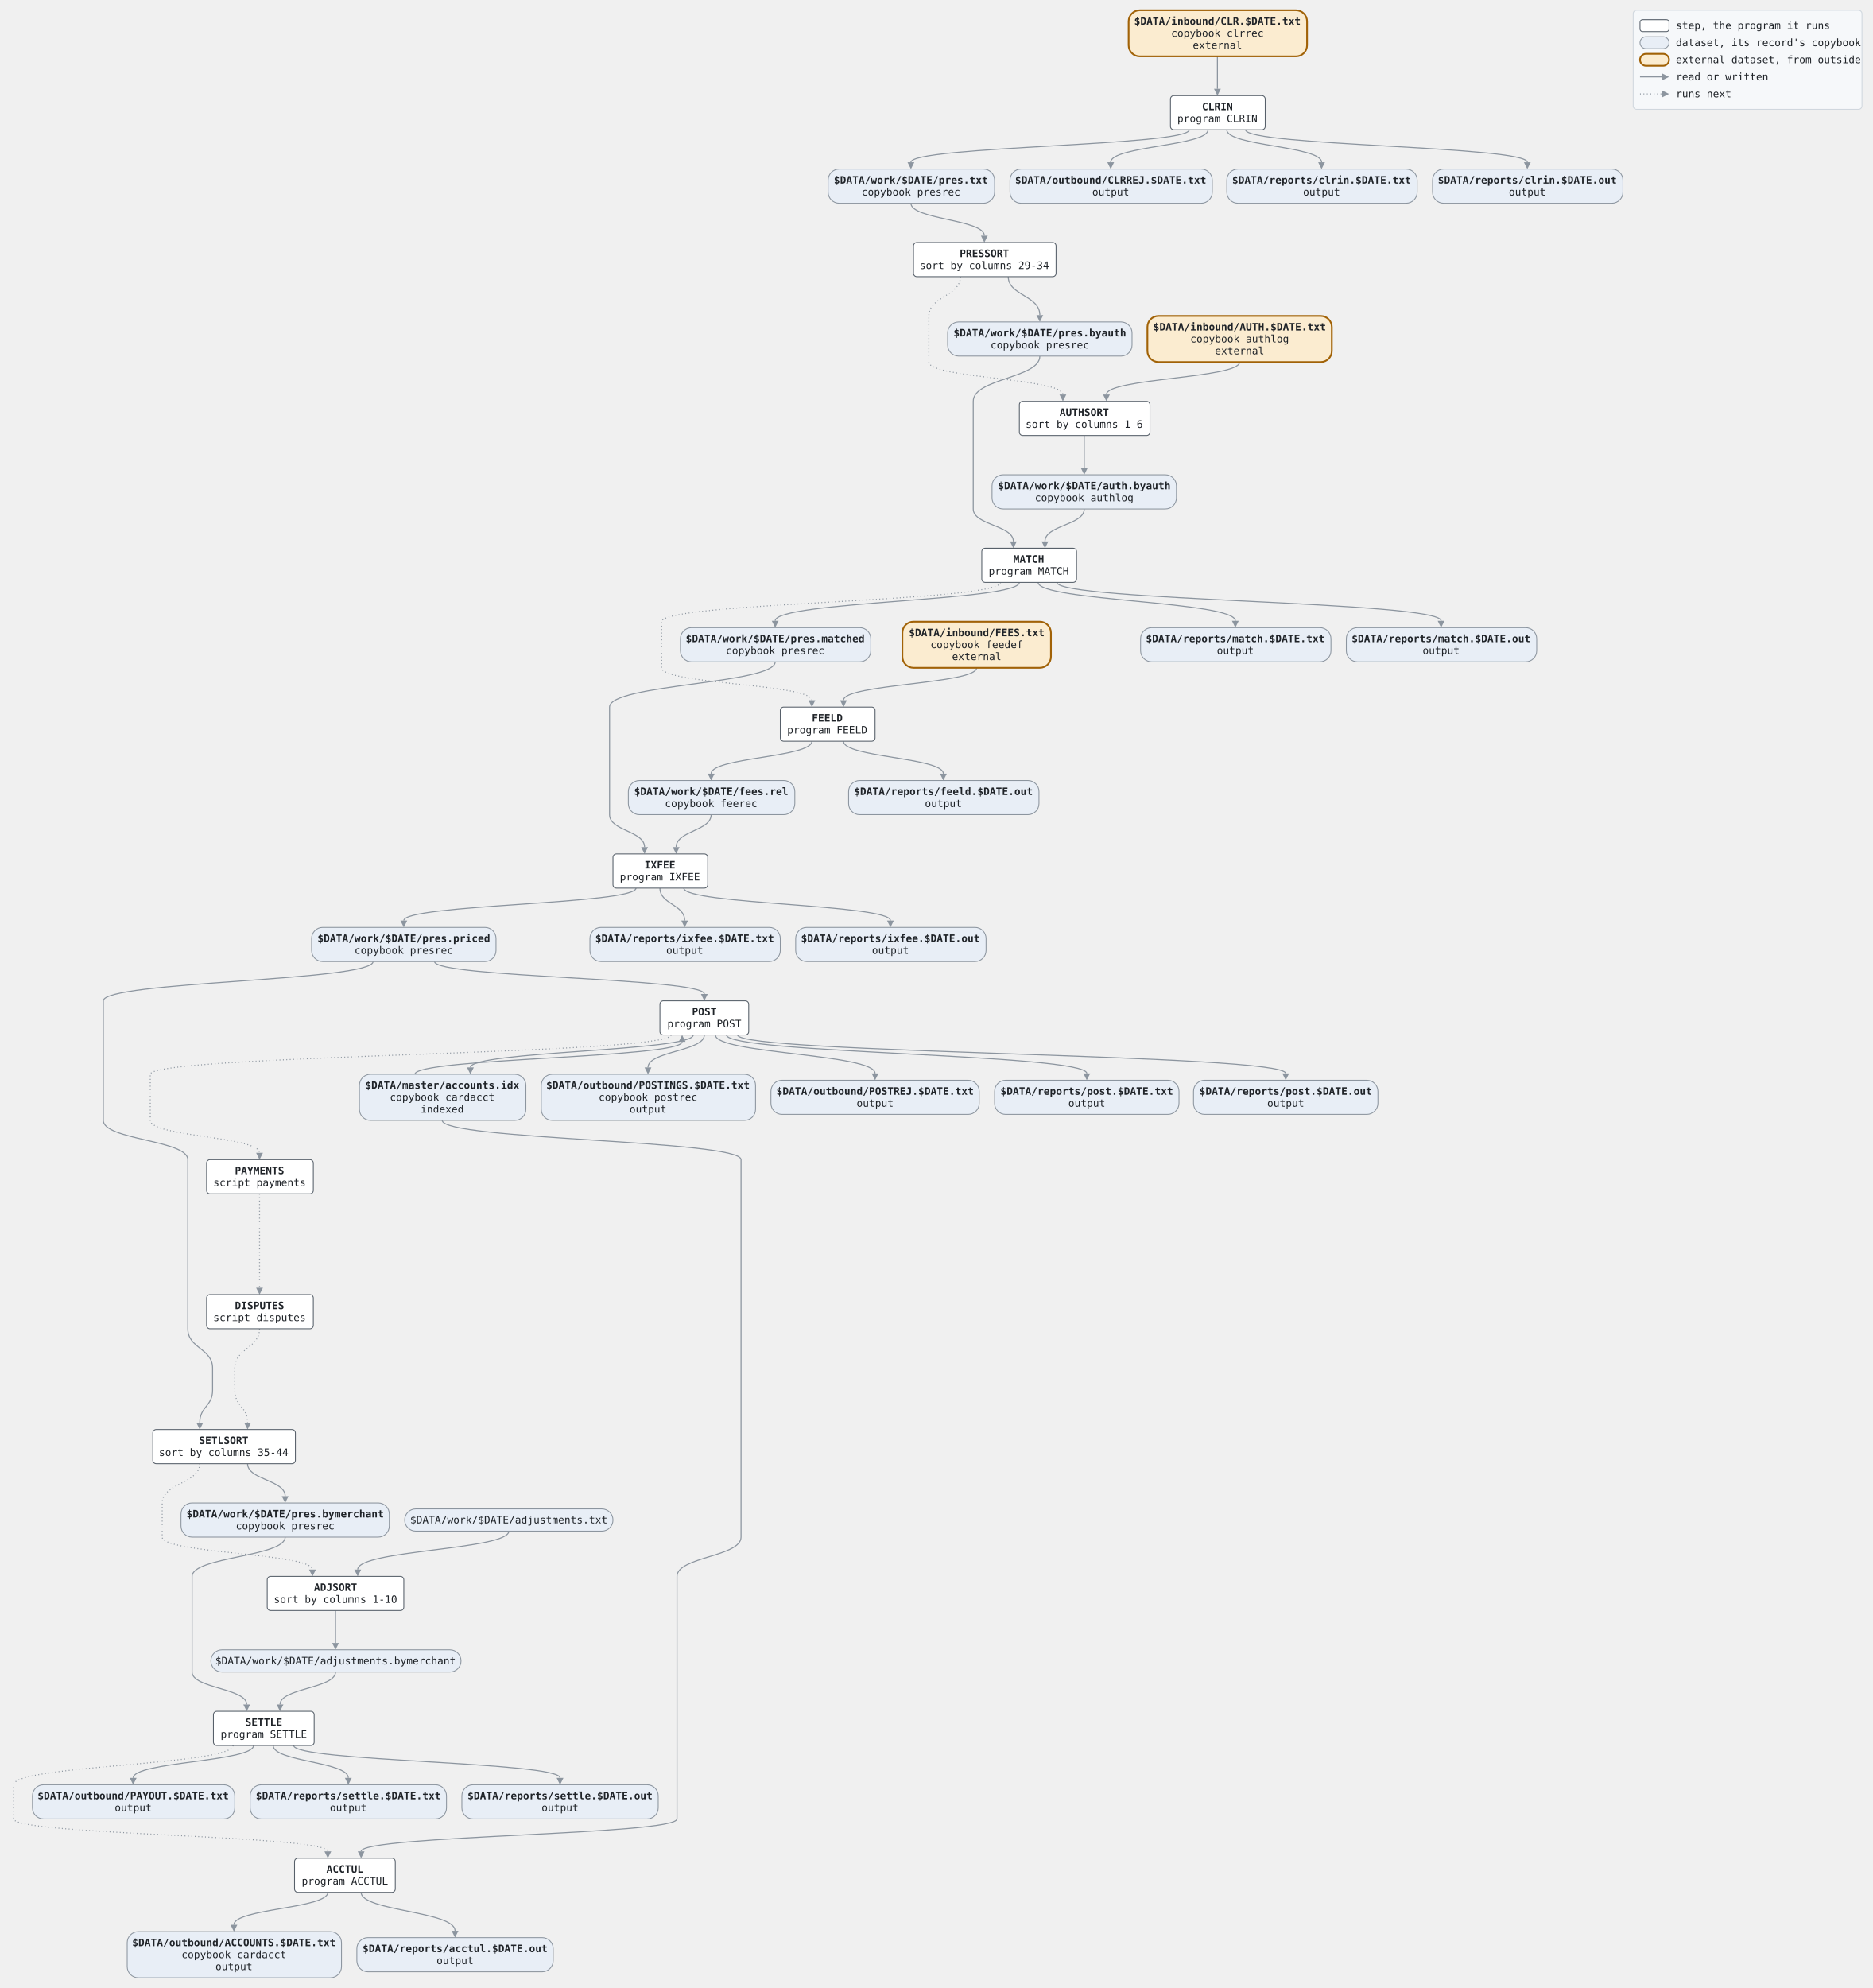
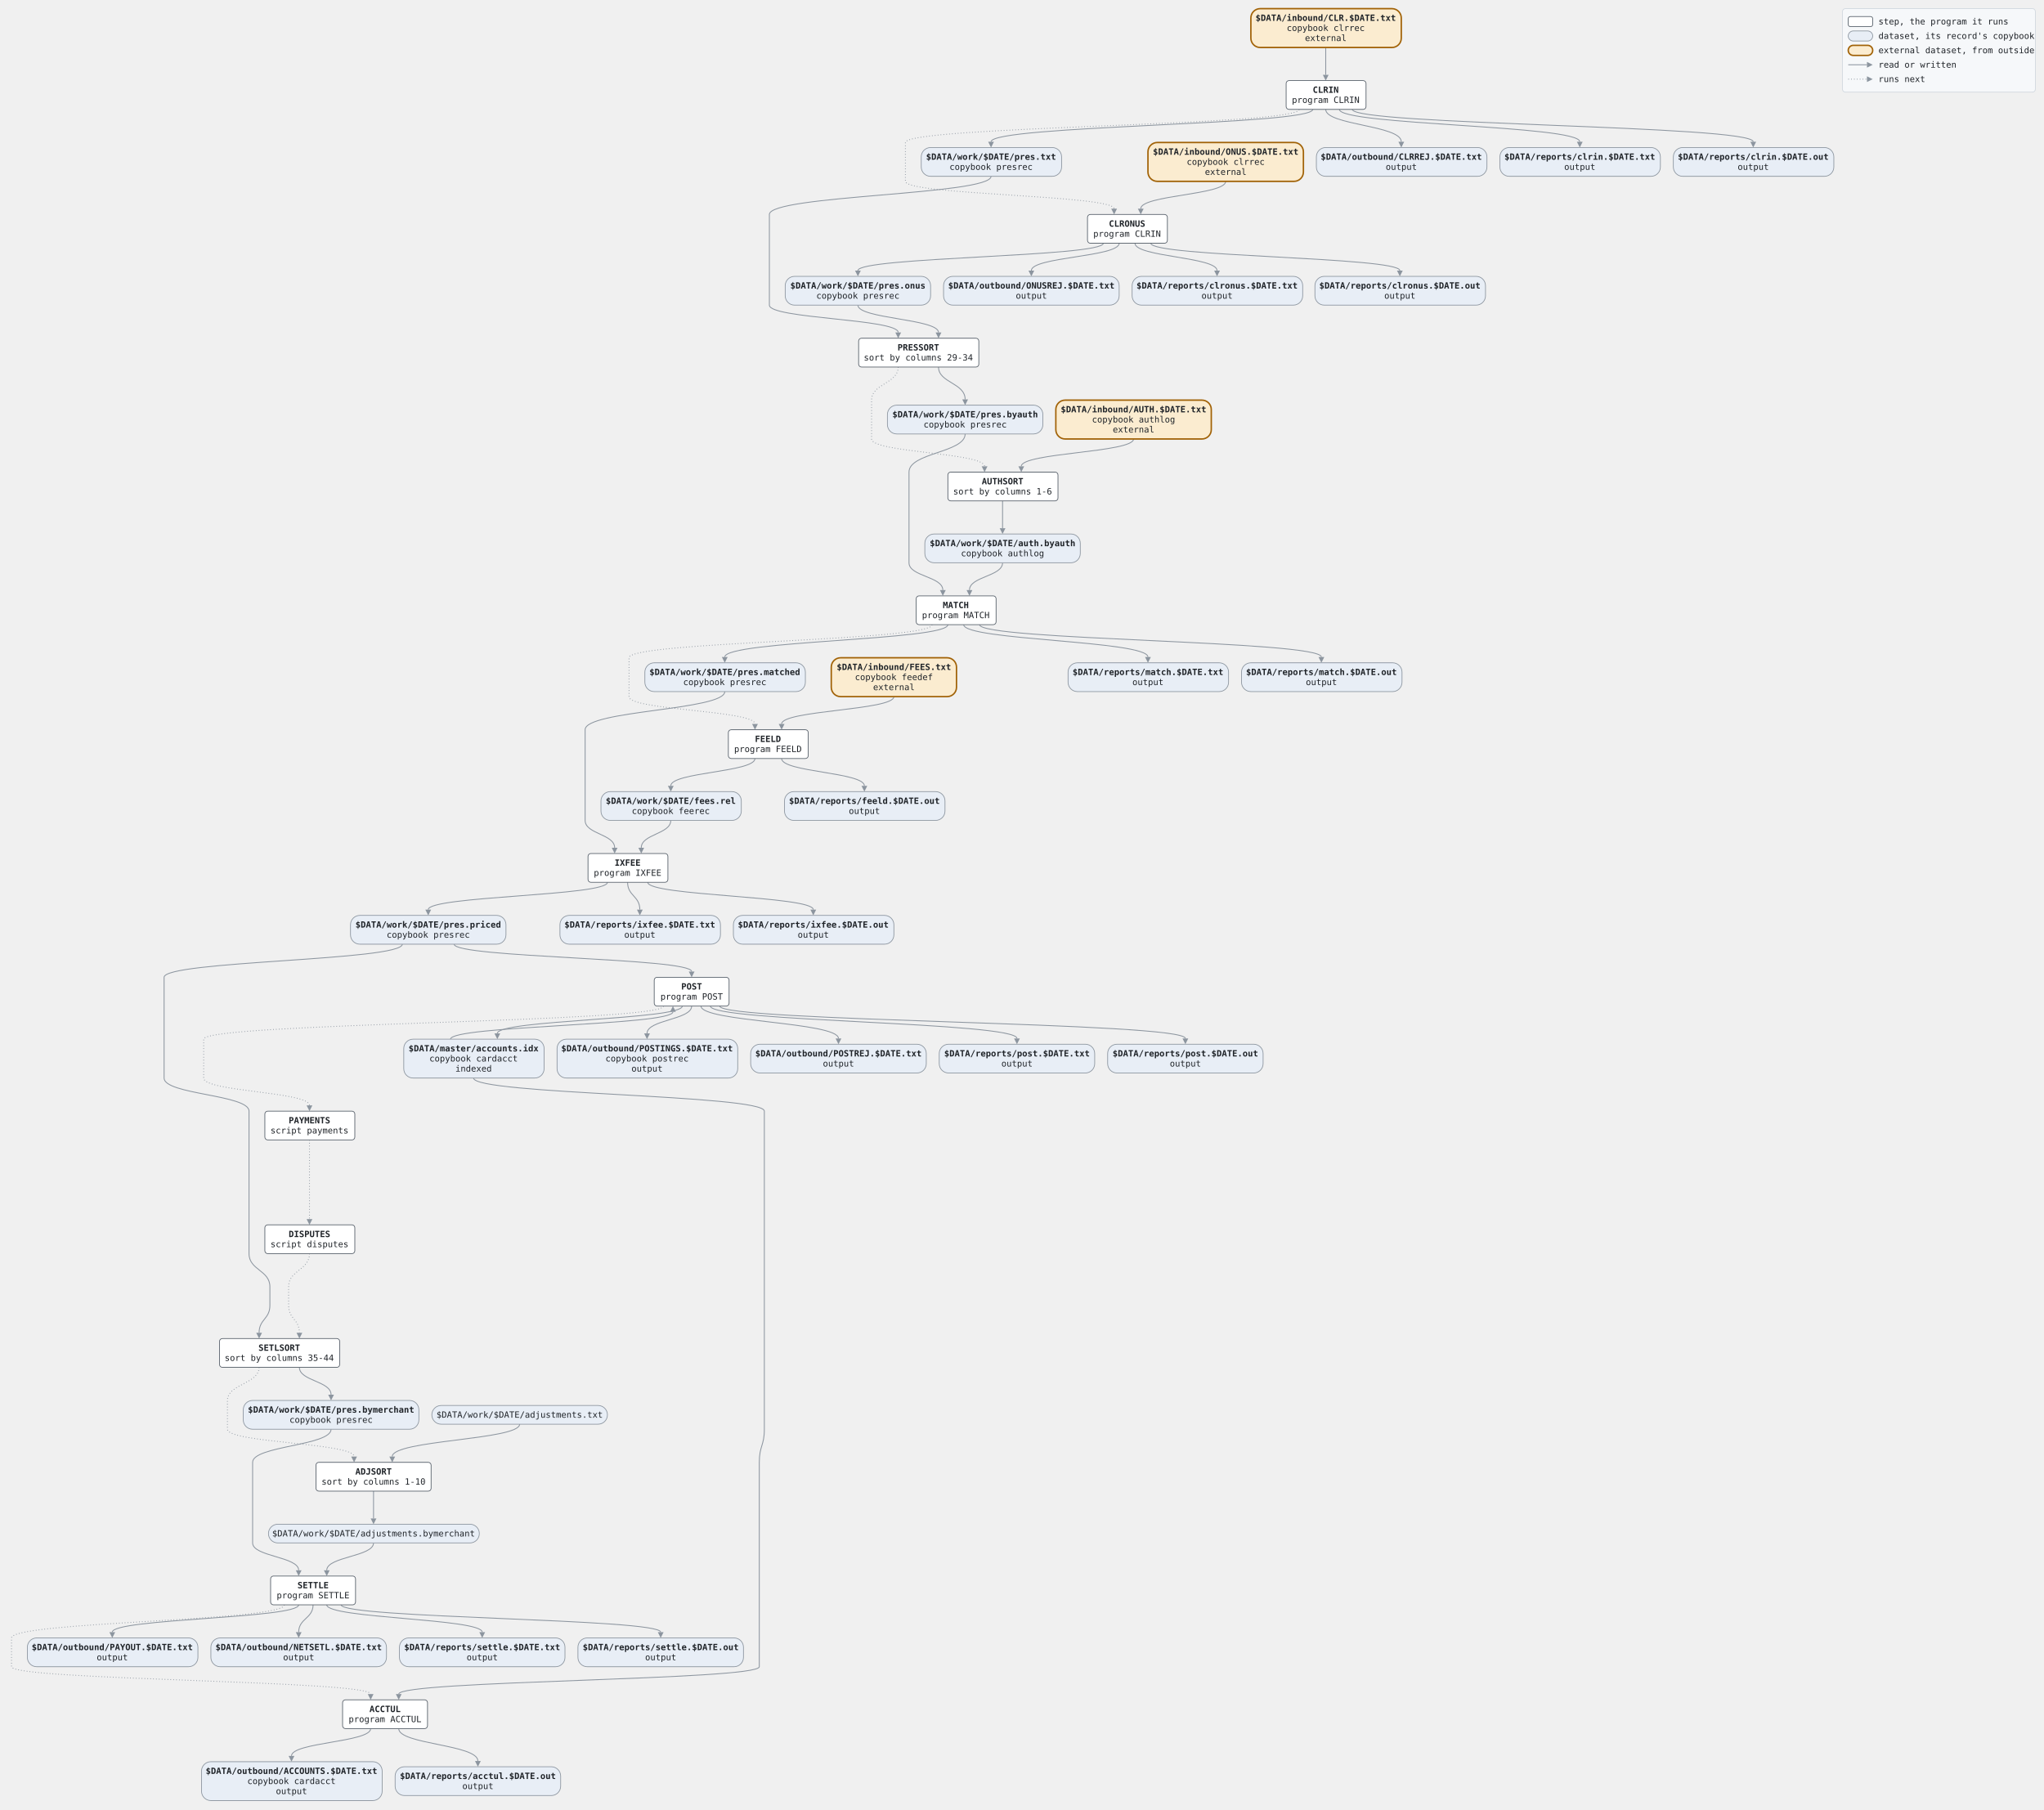
- <svg xmlns="http://www.w3.org/2000/svg" width="2193" height="2328" viewBox="0 0 2193 2328" font-family="ui-monospace, SFMono-Regular, Menlo, Consolas, monospace" font-size="12">
+ <svg xmlns="http://www.w3.org/2000/svg" width="2840" height="2514" viewBox="0 0 2840 2514" font-family="ui-monospace, SFMono-Regular, Menlo, Consolas, monospace" font-size="12">
  <style>
.box { fill: #ffffff; stroke: #57606a; stroke-width: 1 }
.box.emphasis { stroke-width: 2.5 }
.box.data { fill: #e8eef6; stroke: #8c959f }
.box.external { fill: #fbecd0; stroke: #a16207; stroke-width: 2 }
.box.dashed { stroke-dasharray: 4 3 }
.label { fill: #1f2328 }
.label.first { font-weight: 600 }
.edge { fill: none; stroke: #8c959f; stroke-width: 1.2 }
.edge.dashed { stroke-dasharray: 4 3 }
.edge.dotted { stroke-dasharray: 1 3 }
.head { fill: #8c959f }
.legend { fill: #f6f8fa; stroke: #d0d7de }
.edge-label { fill: #57606a; font-size: 11px; paint-order: stroke; stroke: #ffffff; stroke-width: 4px; stroke-linejoin: round }
.box.highlight { stroke: #c2410c; stroke-width: 2.5 }
.edge.highlight { stroke: #c2410c; stroke-width: 2 }
.head.highlight { fill: #c2410c }
@media (prefers-color-scheme: dark) {
  .box { fill: #161b22; stroke: #8b949e }
  .box.data { fill: #1f2a3a; stroke: #6e7681 }
  .box.external { fill: #3a2c12; stroke: #d6a64a }
  .label { fill: #e6edf3 }
  .edge { stroke: #6e7681 }
  .head { fill: #6e7681 }
  .legend { fill: #0d1117; stroke: #30363d }
  .edge-label { fill: #9da5ae; stroke: #0d1117 }
  .box.highlight, .edge.highlight { stroke: #fb923c }
  .head.highlight { fill: #fb923c }
}
</style>
  <defs>
    <marker id="arrow" viewBox="0 0 8 8" refX="0" refY="4" markerUnits="userSpaceOnUse" markerWidth="8" markerHeight="8" orient="auto-start-reverse">
      <path class="head" d="M0,0 L8,4 L0,8 z" />
    </marker>
    <marker id="arrow-highlight" viewBox="0 0 8 8" refX="0" refY="4" markerUnits="userSpaceOnUse" markerWidth="8" markerHeight="8" orient="auto-start-reverse">
      <path class="head highlight" d="M0,0 L8,4 L0,8 z" />
    </marker>
  </defs>
-   <path class="edge" d="M1426,66 C1426,85 1426,85 1426,104" marker-end="url(#arrow)" />
-   <path class="edge" d="M1393,152 C1393,171 1067,171 1067,190" marker-end="url(#arrow)" />
-   <path class="edge" d="M1415,152 C1415,171 1301,171 1301,190" marker-end="url(#arrow)" />
-   <path class="edge" d="M1437,152 C1437,171 1548,171 1548,190" marker-end="url(#arrow)" />
-   <path class="edge" d="M1459,152 C1459,171 1789,171 1789,190" marker-end="url(#arrow)" />
-   <path class="edge" d="M1067,238 C1067,257 1153,257 1153,276" marker-end="url(#arrow)" />
-   <path class="edge" d="M1181,324 C1181,346 1218,346 1218,369" marker-end="url(#arrow)" />
-   <path class="edge" d="M1452,424 C1452,443 1296,443 1296,462" marker-end="url(#arrow)" />
-   <path class="edge dotted" d="M1125,324 C1125,347 1088,347 1088,370 L1088,424 C1088,443 1245,443 1245,462" marker-end="url(#arrow)" />
-   <path class="edge" d="M1270,510 C1270,529 1270,529 1270,548" marker-end="url(#arrow)" />
-   <path class="edge" d="M1218,417 C1218,443 1140,443 1140,470 L1140,510 C1140,533 1140,533 1140,556 L1140,596 C1140,615 1187,615 1187,634" marker-end="url(#arrow)" />
-   <path class="edge" d="M1270,596 C1270,615 1224,615 1224,634" marker-end="url(#arrow)" />
-   <path class="edge" d="M1194,682 C1194,704 908,704 908,727" marker-end="url(#arrow)" />
-   <path class="edge" d="M1216,682 C1216,704 1447,704 1447,727" marker-end="url(#arrow)" />
-   <path class="edge" d="M1238,682 C1238,704 1688,704 1688,727" marker-end="url(#arrow)" />
-   <path class="edge" d="M1144,782 C1144,801 988,801 988,820" marker-end="url(#arrow)" />
-   <path class="edge dotted" d="M1172,682 C1172,705 775,705 775,728 L775,782 C775,801 951,801 951,820" marker-end="url(#arrow)" />
-   <path class="edge" d="M951,868 C951,887 833,887 833,906" marker-end="url(#arrow)" />
-   <path class="edge" d="M988,868 C988,887 1105,887 1105,906" marker-end="url(#arrow)" />
-   <path class="edge" d="M908,775 C908,801 714,801 714,828 L714,868 C714,891 714,891 714,914 L714,954 C714,973 755,973 755,992" marker-end="url(#arrow)" />
-   <path class="edge" d="M833,954 C833,973 792,973 792,992" marker-end="url(#arrow)" />
-   <path class="edge" d="M745,1040 C745,1059 473,1059 473,1078" marker-end="url(#arrow)" />
-   <path class="edge" d="M773,1040 C773,1059 802,1059 802,1078" marker-end="url(#arrow)" />
-   <path class="edge" d="M801,1040 C801,1059 1043,1059 1043,1078" marker-end="url(#arrow)" />
-   <path class="edge" d="M509,1126 C509,1145 825,1145 825,1164" marker-end="url(#arrow)" />
-   <path class="edge" d="M799,1220 C799,1239 486,1239 486,1258" marker-start="url(#arrow)" />
-   <path class="edge" d="M812,1212 C812,1231 551,1231 551,1250" marker-end="url(#arrow)" />
-   <path class="edge" d="M825,1212 C825,1231 759,1231 759,1250" marker-end="url(#arrow)" />
-   <path class="edge" d="M838,1212 C838,1234 1025,1234 1025,1257" marker-end="url(#arrow)" />
-   <path class="edge" d="M851,1212 C851,1234 1273,1234 1273,1257" marker-end="url(#arrow)" />
-   <path class="edge" d="M864,1212 C864,1234 1506,1234 1506,1257" marker-end="url(#arrow)" />
-   <path class="edge dotted" d="M786,1212 C786,1235 176,1235 176,1258 L176,1312 C176,1331 304,1331 304,1350" marker-end="url(#arrow)" />
-   <path class="edge dotted" d="M304,1398 C304,1421 304,1421 304,1444 L304,1470 C304,1489 304,1489 304,1508" marker-end="url(#arrow)" />
-   <path class="edge" d="M437,1126 C437,1149 121,1149 121,1172 L121,1212 C121,1235 121,1235 121,1258 L121,1312 C121,1335 220,1335 220,1358 L220,1398 C220,1421 220,1421 220,1444 L220,1470 C220,1493 220,1493 220,1516 L220,1556 C220,1579 249,1579 249,1602 L249,1628 C249,1647 234,1647 234,1666" marker-end="url(#arrow)" />
-   <path class="edge dotted" d="M304,1556 C304,1579 275,1579 275,1602 L275,1628 C275,1647 290,1647 290,1666" marker-end="url(#arrow)" />
-   <path class="edge" d="M290,1714 C290,1733 334,1733 334,1752" marker-end="url(#arrow)" />
-   <path class="edge" d="M596,1793 C596,1815 419,1815 419,1838" marker-end="url(#arrow)" />
-   <path class="edge dotted" d="M234,1714 C234,1737 190,1737 190,1760 L190,1800 C190,1819 366,1819 366,1838" marker-end="url(#arrow)" />
-   <path class="edge" d="M393,1886 C393,1905 393,1905 393,1924" marker-end="url(#arrow)" />
-   <path class="edge" d="M334,1800 C334,1823 225,1823 225,1846 L225,1886 C225,1909 225,1909 225,1932 L225,1958 C225,1977 289,1977 289,1996" marker-end="url(#arrow)" />
-   <path class="edge" d="M393,1958 C393,1977 328,1977 328,1996" marker-end="url(#arrow)" />
-   <path class="edge" d="M297,2044 C297,2063 156,2063 156,2082" marker-end="url(#arrow)" />
-   <path class="edge" d="M320,2044 C320,2063 408,2063 408,2082" marker-end="url(#arrow)" />
-   <path class="edge" d="M344,2044 C344,2063 656,2063 656,2082" marker-end="url(#arrow)" />
-   <path class="edge" d="M518,1312 C518,1335 868,1335 868,1358 L868,1398 C868,1421 868,1421 868,1444 L868,1470 C868,1493 868,1493 868,1516 L868,1556 C868,1579 868,1579 868,1602 L868,1628 C868,1651 868,1651 868,1674 L868,1714 C868,1737 868,1737 868,1760 L868,1800 C868,1823 793,1823 793,1846 L793,1886 C793,1909 793,1909 793,1932 L793,1958 C793,1981 793,1981 793,2004 L793,2044 C793,2067 793,2067 793,2090 L793,2130 C793,2149 423,2149 423,2168" marker-end="url(#arrow)" />
-   <path class="edge dotted" d="M273,2044 C273,2067 16,2067 16,2090 L16,2130 C16,2149 384,2149 384,2168" marker-end="url(#arrow)" />
-   <path class="edge" d="M384,2216 C384,2235 274,2235 274,2254" marker-end="url(#arrow)" />
-   <path class="edge" d="M423,2216 C423,2238 533,2238 533,2261" marker-end="url(#arrow)" />
+   <path class="edge" d="M1842,66 C1842,85 1842,85 1842,104" marker-end="url(#arrow)" />
+   <path class="edge" d="M1824,152 C1824,174 1377,174 1377,197" marker-end="url(#arrow)" />
+   <path class="edge" d="M1842,152 C1842,174 1947,174 1947,197" marker-end="url(#arrow)" />
+   <path class="edge" d="M1861,152 C1861,174 2195,174 2195,197" marker-end="url(#arrow)" />
+   <path class="edge" d="M1879,152 C1879,174 2436,174 2436,197" marker-end="url(#arrow)" />
+   <path class="edge" d="M1703,252 C1703,271 1585,271 1585,290" marker-end="url(#arrow)" />
+   <path class="edge dotted" d="M1805,152 C1805,175 1258,175 1258,198 L1258,252 C1258,271 1548,271 1548,290" marker-end="url(#arrow)" />
+   <path class="edge" d="M1533,338 C1533,357 1192,357 1192,376" marker-end="url(#arrow)" />
+   <path class="edge" d="M1555,338 C1555,357 1433,357 1433,376" marker-end="url(#arrow)" />
+   <path class="edge" d="M1577,338 C1577,357 1691,357 1691,376" marker-end="url(#arrow)" />
+   <path class="edge" d="M1599,338 C1599,357 1945,357 1945,376" marker-end="url(#arrow)" />
+   <path class="edge" d="M1377,245 C1377,271 1069,271 1069,298 L1069,338 C1069,361 1069,361 1069,384 L1069,424 C1069,443 1248,443 1248,462" marker-end="url(#arrow)" />
+   <path class="edge" d="M1192,424 C1192,443 1304,443 1304,462" marker-end="url(#arrow)" />
+   <path class="edge" d="M1304,510 C1304,532 1341,532 1341,555" marker-end="url(#arrow)" />
+   <path class="edge" d="M1575,610 C1575,629 1419,629 1419,648" marker-end="url(#arrow)" />
+   <path class="edge dotted" d="M1248,510 C1248,533 1211,533 1211,556 L1211,610 C1211,629 1368,629 1368,648" marker-end="url(#arrow)" />
+   <path class="edge" d="M1393,696 C1393,715 1393,715 1393,734" marker-end="url(#arrow)" />
+   <path class="edge" d="M1341,603 C1341,629 1263,629 1263,656 L1263,696 C1263,719 1263,719 1263,742 L1263,782 C1263,801 1310,801 1310,820" marker-end="url(#arrow)" />
+   <path class="edge" d="M1393,782 C1393,801 1347,801 1347,820" marker-end="url(#arrow)" />
+   <path class="edge" d="M1317,868 C1317,890 1007,890 1007,913" marker-end="url(#arrow)" />
+   <path class="edge" d="M1339,868 C1339,890 1595,890 1595,913" marker-end="url(#arrow)" />
+   <path class="edge" d="M1361,868 C1361,890 1836,890 1836,913" marker-end="url(#arrow)" />
+   <path class="edge" d="M1242,968 C1242,987 1086,987 1086,1006" marker-end="url(#arrow)" />
+   <path class="edge dotted" d="M1295,868 C1295,891 874,891 874,914 L874,968 C874,987 1049,987 1049,1006" marker-end="url(#arrow)" />
+   <path class="edge" d="M1049,1054 C1049,1073 932,1073 932,1092" marker-end="url(#arrow)" />
+   <path class="edge" d="M1086,1054 C1086,1073 1201,1073 1201,1092" marker-end="url(#arrow)" />
+   <path class="edge" d="M1007,961 C1007,987 813,987 813,1014 L813,1054 C813,1077 813,1077 813,1100 L813,1140 C813,1159 854,1159 854,1178" marker-end="url(#arrow)" />
+   <path class="edge" d="M932,1140 C932,1159 891,1159 891,1178" marker-end="url(#arrow)" />
+   <path class="edge" d="M844,1226 C844,1245 595,1245 595,1264" marker-end="url(#arrow)" />
+   <path class="edge" d="M872,1226 C872,1245 889,1245 889,1264" marker-end="url(#arrow)" />
+   <path class="edge" d="M900,1226 C900,1245 1130,1245 1130,1264" marker-end="url(#arrow)" />
+   <path class="edge" d="M631,1312 C631,1331 961,1331 961,1350" marker-end="url(#arrow)" />
+   <path class="edge" d="M935,1406 C935,1425 626,1425 626,1444" marker-start="url(#arrow)" />
+   <path class="edge" d="M948,1398 C948,1417 691,1417 691,1436" marker-end="url(#arrow)" />
+   <path class="edge" d="M961,1398 C961,1417 899,1417 899,1436" marker-end="url(#arrow)" />
+   <path class="edge" d="M974,1398 C974,1420 1165,1420 1165,1443" marker-end="url(#arrow)" />
+   <path class="edge" d="M987,1398 C987,1420 1413,1420 1413,1443" marker-end="url(#arrow)" />
+   <path class="edge" d="M1000,1398 C1000,1420 1647,1420 1647,1443" marker-end="url(#arrow)" />
+   <path class="edge dotted" d="M922,1398 C922,1421 283,1421 283,1444 L283,1498 C283,1517 430,1517 430,1536" marker-end="url(#arrow)" />
+   <path class="edge dotted" d="M430,1584 C430,1607 430,1607 430,1630 L430,1656 C430,1675 430,1675 430,1694" marker-end="url(#arrow)" />
+   <path class="edge" d="M559,1312 C559,1335 228,1335 228,1358 L228,1398 C228,1421 228,1421 228,1444 L228,1498 C228,1521 346,1521 346,1544 L346,1584 C346,1607 346,1607 346,1630 L346,1656 C346,1679 346,1679 346,1702 L346,1742 C346,1765 375,1765 375,1788 L375,1814 C375,1833 360,1833 360,1852" marker-end="url(#arrow)" />
+   <path class="edge dotted" d="M430,1742 C430,1765 401,1765 401,1788 L401,1814 C401,1833 416,1833 416,1852" marker-end="url(#arrow)" />
+   <path class="edge" d="M416,1900 C416,1919 460,1919 460,1938" marker-end="url(#arrow)" />
+   <path class="edge" d="M722,1979 C722,2001 545,2001 545,2024" marker-end="url(#arrow)" />
+   <path class="edge dotted" d="M360,1900 C360,1923 316,1923 316,1946 L316,1986 C316,2005 492,2005 492,2024" marker-end="url(#arrow)" />
+   <path class="edge" d="M519,2072 C519,2091 519,2091 519,2110" marker-end="url(#arrow)" />
+   <path class="edge" d="M460,1986 C460,2009 351,2009 351,2032 L351,2072 C351,2095 351,2095 351,2118 L351,2144 C351,2163 415,2163 415,2182" marker-end="url(#arrow)" />
+   <path class="edge" d="M519,2144 C519,2163 454,2163 454,2182" marker-end="url(#arrow)" />
+   <path class="edge" d="M415,2230 C415,2249 156,2249 156,2268" marker-end="url(#arrow)" />
+   <path class="edge" d="M435,2230 C435,2249 415,2249 415,2268" marker-end="url(#arrow)" />
+   <path class="edge" d="M454,2230 C454,2249 670,2249 670,2268" marker-end="url(#arrow)" />
+   <path class="edge" d="M474,2230 C474,2249 918,2249 918,2268" marker-end="url(#arrow)" />
+   <path class="edge" d="M658,1498 C658,1521 1062,1521 1062,1544 L1062,1584 C1062,1607 1062,1607 1062,1630 L1062,1656 C1062,1679 1062,1679 1062,1702 L1062,1742 C1062,1765 1062,1765 1062,1788 L1062,1814 C1062,1837 1062,1837 1062,1860 L1062,1900 C1062,1923 1062,1923 1062,1946 L1062,1986 C1062,2009 1055,2009 1055,2032 L1055,2072 C1055,2095 1055,2095 1055,2118 L1055,2144 C1055,2167 1055,2167 1055,2190 L1055,2230 C1055,2253 1055,2253 1055,2276 L1055,2316 C1055,2335 554,2335 554,2354" marker-end="url(#arrow)" />
+   <path class="edge dotted" d="M395,2230 C395,2253 16,2253 16,2276 L16,2316 C16,2335 515,2335 515,2354" marker-end="url(#arrow)" />
+   <path class="edge" d="M515,2402 C515,2421 405,2421 405,2440" marker-end="url(#arrow)" />
+   <path class="edge" d="M554,2402 C554,2424 664,2424 664,2447" marker-end="url(#arrow)" />
  <a href="../copybooks/clrrec.md">
-     <rect class="box data external" x="1322" y="12" width="209" height="54" rx="13" />
-     <text class="label first" x="1426" y="29" text-anchor="middle">$DATA/inbound/CLR.$DATE.txt</text>
-     <text class="label" x="1426" y="43" text-anchor="middle">copybook clrrec</text>
-     <text class="label" x="1426" y="57" text-anchor="middle">external</text>
+     <rect class="box data external" x="1738" y="12" width="209" height="54" rx="13" />
+     <text class="label first" x="1842" y="29" text-anchor="middle">$DATA/inbound/CLR.$DATE.txt</text>
+     <text class="label" x="1842" y="43" text-anchor="middle">copybook clrrec</text>
+     <text class="label" x="1842" y="57" text-anchor="middle">external</text>
  </a>
  <a href="../programs/CLRIN.md">
-     <rect class="box" x="1371" y="112" width="111" height="40" rx="4" />
-     <text class="label first" x="1426" y="129" text-anchor="middle">CLRIN</text>
-     <text class="label" x="1426" y="143" text-anchor="middle">program CLRIN</text>
-   </a>
-   <a href="../copybooks/presrec.md">
-     <rect class="box data" x="970" y="198" width="195" height="40" rx="13" />
-     <text class="label first" x="1067" y="215" text-anchor="middle">$DATA/work/$DATE/pres.txt</text>
-     <text class="label" x="1067" y="229" text-anchor="middle">copybook presrec</text>
-   </a>
-   <g>
-     <rect class="box data" x="1183" y="198" width="237" height="40" rx="13" />
-     <text class="label first" x="1301" y="215" text-anchor="middle">$DATA/outbound/CLRREJ.$DATE.txt</text>
-     <text class="label" x="1301" y="229" text-anchor="middle">output</text>
-   </g>
-   <g>
-     <rect class="box data" x="1437" y="198" width="223" height="40" rx="13" />
-     <text class="label first" x="1548" y="215" text-anchor="middle">$DATA/reports/clrin.$DATE.txt</text>
-     <text class="label" x="1548" y="229" text-anchor="middle">output</text>
-   </g>
-   <g>
-     <rect class="box data" x="1678" y="198" width="223" height="40" rx="13" />
-     <text class="label first" x="1789" y="215" text-anchor="middle">$DATA/reports/clrin.$DATE.out</text>
-     <text class="label" x="1789" y="229" text-anchor="middle">output</text>
-   </g>
-   <g>
-     <rect class="box" x="1070" y="284" width="167" height="40" rx="4" />
-     <text class="label first" x="1153" y="301" text-anchor="middle">PRESSORT</text>
-     <text class="label" x="1153" y="315" text-anchor="middle">sort by columns 29-34</text>
-   </g>
-   <a href="../copybooks/presrec.md">
-     <rect class="box data" x="1110" y="377" width="216" height="40" rx="13" />
-     <text class="label first" x="1218" y="394" text-anchor="middle">$DATA/work/$DATE/pres.byauth</text>
-     <text class="label" x="1218" y="408" text-anchor="middle">copybook presrec</text>
+     <rect class="box" x="1787" y="112" width="111" height="40" rx="4" />
+     <text class="label first" x="1842" y="129" text-anchor="middle">CLRIN</text>
+     <text class="label" x="1842" y="143" text-anchor="middle">program CLRIN</text>
+   </a>
+   <a href="../copybooks/presrec.md">
+     <rect class="box data" x="1280" y="205" width="195" height="40" rx="13" />
+     <text class="label first" x="1377" y="222" text-anchor="middle">$DATA/work/$DATE/pres.txt</text>
+     <text class="label" x="1377" y="236" text-anchor="middle">copybook presrec</text>
+   </a>
+   <g>
+     <rect class="box data" x="1829" y="205" width="237" height="40" rx="13" />
+     <text class="label first" x="1947" y="222" text-anchor="middle">$DATA/outbound/CLRREJ.$DATE.txt</text>
+     <text class="label" x="1947" y="236" text-anchor="middle">output</text>
+   </g>
+   <g>
+     <rect class="box data" x="2084" y="205" width="223" height="40" rx="13" />
+     <text class="label first" x="2195" y="222" text-anchor="middle">$DATA/reports/clrin.$DATE.txt</text>
+     <text class="label" x="2195" y="236" text-anchor="middle">output</text>
+   </g>
+   <g>
+     <rect class="box data" x="2325" y="205" width="223" height="40" rx="13" />
+     <text class="label first" x="2436" y="222" text-anchor="middle">$DATA/reports/clrin.$DATE.out</text>
+     <text class="label" x="2436" y="236" text-anchor="middle">output</text>
+   </g>
+   <a href="../copybooks/clrrec.md">
+     <rect class="box data external" x="1595" y="198" width="216" height="54" rx="13" />
+     <text class="label first" x="1703" y="215" text-anchor="middle">$DATA/inbound/ONUS.$DATE.txt</text>
+     <text class="label" x="1703" y="229" text-anchor="middle">copybook clrrec</text>
+     <text class="label" x="1703" y="243" text-anchor="middle">external</text>
+   </a>
+   <a href="../programs/CLRIN.md">
+     <rect class="box" x="1511" y="298" width="111" height="40" rx="4" />
+     <text class="label first" x="1566" y="315" text-anchor="middle">CLRONUS</text>
+     <text class="label" x="1566" y="329" text-anchor="middle">program CLRIN</text>
+   </a>
+   <a href="../copybooks/presrec.md">
+     <rect class="box data" x="1091" y="384" width="202" height="40" rx="13" />
+     <text class="label first" x="1192" y="401" text-anchor="middle">$DATA/work/$DATE/pres.onus</text>
+     <text class="label" x="1192" y="415" text-anchor="middle">copybook presrec</text>
+   </a>
+   <g>
+     <rect class="box data" x="1311" y="384" width="244" height="40" rx="13" />
+     <text class="label first" x="1433" y="401" text-anchor="middle">$DATA/outbound/ONUSREJ.$DATE.txt</text>
+     <text class="label" x="1433" y="415" text-anchor="middle">output</text>
+   </g>
+   <g>
+     <rect class="box data" x="1573" y="384" width="237" height="40" rx="13" />
+     <text class="label first" x="1691" y="401" text-anchor="middle">$DATA/reports/clronus.$DATE.txt</text>
+     <text class="label" x="1691" y="415" text-anchor="middle">output</text>
+   </g>
+   <g>
+     <rect class="box data" x="1827" y="384" width="237" height="40" rx="13" />
+     <text class="label first" x="1945" y="401" text-anchor="middle">$DATA/reports/clronus.$DATE.out</text>
+     <text class="label" x="1945" y="415" text-anchor="middle">output</text>
+   </g>
+   <g>
+     <rect class="box" x="1193" y="470" width="167" height="40" rx="4" />
+     <text class="label first" x="1276" y="487" text-anchor="middle">PRESSORT</text>
+     <text class="label" x="1276" y="501" text-anchor="middle">sort by columns 29-34</text>
+   </g>
+   <a href="../copybooks/presrec.md">
+     <rect class="box data" x="1233" y="563" width="216" height="40" rx="13" />
+     <text class="label first" x="1341" y="580" text-anchor="middle">$DATA/work/$DATE/pres.byauth</text>
+     <text class="label" x="1341" y="594" text-anchor="middle">copybook presrec</text>
  </a>
  <a href="../copybooks/authlog.md">
-     <rect class="box data external" x="1344" y="370" width="216" height="54" rx="13" />
-     <text class="label first" x="1452" y="387" text-anchor="middle">$DATA/inbound/AUTH.$DATE.txt</text>
-     <text class="label" x="1452" y="401" text-anchor="middle">copybook authlog</text>
-     <text class="label" x="1452" y="415" text-anchor="middle">external</text>
-   </a>
-   <g>
-     <rect class="box" x="1194" y="470" width="153" height="40" rx="4" />
-     <text class="label first" x="1270" y="487" text-anchor="middle">AUTHSORT</text>
-     <text class="label" x="1270" y="501" text-anchor="middle">sort by columns 1-6</text>
+     <rect class="box data external" x="1467" y="556" width="216" height="54" rx="13" />
+     <text class="label first" x="1575" y="573" text-anchor="middle">$DATA/inbound/AUTH.$DATE.txt</text>
+     <text class="label" x="1575" y="587" text-anchor="middle">copybook authlog</text>
+     <text class="label" x="1575" y="601" text-anchor="middle">external</text>
+   </a>
+   <g>
+     <rect class="box" x="1317" y="656" width="153" height="40" rx="4" />
+     <text class="label first" x="1393" y="673" text-anchor="middle">AUTHSORT</text>
+     <text class="label" x="1393" y="687" text-anchor="middle">sort by columns 1-6</text>
  </g>
  <a href="../copybooks/authlog.md">
-     <rect class="box data" x="1162" y="556" width="216" height="40" rx="13" />
-     <text class="label first" x="1270" y="573" text-anchor="middle">$DATA/work/$DATE/auth.byauth</text>
-     <text class="label" x="1270" y="587" text-anchor="middle">copybook authlog</text>
+     <rect class="box data" x="1285" y="742" width="216" height="40" rx="13" />
+     <text class="label first" x="1393" y="759" text-anchor="middle">$DATA/work/$DATE/auth.byauth</text>
+     <text class="label" x="1393" y="773" text-anchor="middle">copybook authlog</text>
  </a>
  <a href="../programs/MATCH.md">
-     <rect class="box" x="1150" y="642" width="111" height="40" rx="4" />
-     <text class="label first" x="1205" y="659" text-anchor="middle">MATCH</text>
-     <text class="label" x="1205" y="673" text-anchor="middle">program MATCH</text>
-   </a>
-   <a href="../copybooks/presrec.md">
-     <rect class="box data" x="797" y="735" width="223" height="40" rx="13" />
-     <text class="label first" x="908" y="752" text-anchor="middle">$DATA/work/$DATE/pres.matched</text>
-     <text class="label" x="908" y="766" text-anchor="middle">copybook presrec</text>
-   </a>
-   <g>
-     <rect class="box data" x="1336" y="735" width="223" height="40" rx="13" />
-     <text class="label first" x="1447" y="752" text-anchor="middle">$DATA/reports/match.$DATE.txt</text>
-     <text class="label" x="1447" y="766" text-anchor="middle">output</text>
-   </g>
-   <g>
-     <rect class="box data" x="1577" y="735" width="223" height="40" rx="13" />
-     <text class="label first" x="1688" y="752" text-anchor="middle">$DATA/reports/match.$DATE.out</text>
-     <text class="label" x="1688" y="766" text-anchor="middle">output</text>
+     <rect class="box" x="1273" y="828" width="111" height="40" rx="4" />
+     <text class="label first" x="1328" y="845" text-anchor="middle">MATCH</text>
+     <text class="label" x="1328" y="859" text-anchor="middle">program MATCH</text>
+   </a>
+   <a href="../copybooks/presrec.md">
+     <rect class="box data" x="896" y="921" width="223" height="40" rx="13" />
+     <text class="label first" x="1007" y="938" text-anchor="middle">$DATA/work/$DATE/pres.matched</text>
+     <text class="label" x="1007" y="952" text-anchor="middle">copybook presrec</text>
+   </a>
+   <g>
+     <rect class="box data" x="1484" y="921" width="223" height="40" rx="13" />
+     <text class="label first" x="1595" y="938" text-anchor="middle">$DATA/reports/match.$DATE.txt</text>
+     <text class="label" x="1595" y="952" text-anchor="middle">output</text>
+   </g>
+   <g>
+     <rect class="box data" x="1725" y="921" width="223" height="40" rx="13" />
+     <text class="label first" x="1836" y="938" text-anchor="middle">$DATA/reports/match.$DATE.out</text>
+     <text class="label" x="1836" y="952" text-anchor="middle">output</text>
  </g>
  <a href="../copybooks/feedef.md">
-     <rect class="box data external" x="1057" y="728" width="174" height="54" rx="13" />
-     <text class="label first" x="1144" y="745" text-anchor="middle">$DATA/inbound/FEES.txt</text>
-     <text class="label" x="1144" y="759" text-anchor="middle">copybook feedef</text>
-     <text class="label" x="1144" y="773" text-anchor="middle">external</text>
+     <rect class="box data external" x="1155" y="914" width="174" height="54" rx="13" />
+     <text class="label first" x="1242" y="931" text-anchor="middle">$DATA/inbound/FEES.txt</text>
+     <text class="label" x="1242" y="945" text-anchor="middle">copybook feedef</text>
+     <text class="label" x="1242" y="959" text-anchor="middle">external</text>
  </a>
  <a href="../programs/FEELD.md">
-     <rect class="box" x="914" y="828" width="111" height="40" rx="4" />
-     <text class="label first" x="969" y="845" text-anchor="middle">FEELD</text>
-     <text class="label" x="969" y="859" text-anchor="middle">program FEELD</text>
+     <rect class="box" x="1012" y="1014" width="111" height="40" rx="4" />
+     <text class="label first" x="1067" y="1031" text-anchor="middle">FEELD</text>
+     <text class="label" x="1067" y="1045" text-anchor="middle">program FEELD</text>
  </a>
  <a href="../copybooks/feerec.md">
-     <rect class="box data" x="736" y="914" width="195" height="40" rx="13" />
-     <text class="label first" x="833" y="931" text-anchor="middle">$DATA/work/$DATE/fees.rel</text>
-     <text class="label" x="833" y="945" text-anchor="middle">copybook feerec</text>
-   </a>
-   <g>
-     <rect class="box data" x="994" y="914" width="223" height="40" rx="13" />
-     <text class="label first" x="1105" y="931" text-anchor="middle">$DATA/reports/feeld.$DATE.out</text>
-     <text class="label" x="1105" y="945" text-anchor="middle">output</text>
+     <rect class="box data" x="835" y="1100" width="195" height="40" rx="13" />
+     <text class="label first" x="932" y="1117" text-anchor="middle">$DATA/work/$DATE/fees.rel</text>
+     <text class="label" x="932" y="1131" text-anchor="middle">copybook feerec</text>
+   </a>
+   <g>
+     <rect class="box data" x="1090" y="1100" width="223" height="40" rx="13" />
+     <text class="label first" x="1201" y="1117" text-anchor="middle">$DATA/reports/feeld.$DATE.out</text>
+     <text class="label" x="1201" y="1131" text-anchor="middle">output</text>
  </g>
  <a href="../programs/IXFEE.md">
-     <rect class="box" x="718" y="1000" width="111" height="40" rx="4" />
-     <text class="label first" x="773" y="1017" text-anchor="middle">IXFEE</text>
-     <text class="label" x="773" y="1031" text-anchor="middle">program IXFEE</text>
-   </a>
-   <a href="../copybooks/presrec.md">
-     <rect class="box data" x="365" y="1086" width="216" height="40" rx="13" />
-     <text class="label first" x="473" y="1103" text-anchor="middle">$DATA/work/$DATE/pres.priced</text>
-     <text class="label" x="473" y="1117" text-anchor="middle">copybook presrec</text>
-   </a>
-   <g>
-     <rect class="box data" x="691" y="1086" width="223" height="40" rx="13" />
-     <text class="label first" x="802" y="1103" text-anchor="middle">$DATA/reports/ixfee.$DATE.txt</text>
-     <text class="label" x="802" y="1117" text-anchor="middle">output</text>
-   </g>
-   <g>
-     <rect class="box data" x="932" y="1086" width="223" height="40" rx="13" />
-     <text class="label first" x="1043" y="1103" text-anchor="middle">$DATA/reports/ixfee.$DATE.out</text>
-     <text class="label" x="1043" y="1117" text-anchor="middle">output</text>
+     <rect class="box" x="817" y="1186" width="111" height="40" rx="4" />
+     <text class="label first" x="872" y="1203" text-anchor="middle">IXFEE</text>
+     <text class="label" x="872" y="1217" text-anchor="middle">program IXFEE</text>
+   </a>
+   <a href="../copybooks/presrec.md">
+     <rect class="box data" x="487" y="1272" width="216" height="40" rx="13" />
+     <text class="label first" x="595" y="1289" text-anchor="middle">$DATA/work/$DATE/pres.priced</text>
+     <text class="label" x="595" y="1303" text-anchor="middle">copybook presrec</text>
+   </a>
+   <g>
+     <rect class="box data" x="778" y="1272" width="223" height="40" rx="13" />
+     <text class="label first" x="889" y="1289" text-anchor="middle">$DATA/reports/ixfee.$DATE.txt</text>
+     <text class="label" x="889" y="1303" text-anchor="middle">output</text>
+   </g>
+   <g>
+     <rect class="box data" x="1019" y="1272" width="223" height="40" rx="13" />
+     <text class="label first" x="1130" y="1289" text-anchor="middle">$DATA/reports/ixfee.$DATE.out</text>
+     <text class="label" x="1130" y="1303" text-anchor="middle">output</text>
  </g>
  <a href="../copybooks/cardacct.md">
-     <rect class="box data" x="421" y="1258" width="195" height="54" rx="13" />
-     <text class="label first" x="518" y="1275" text-anchor="middle">$DATA/master/accounts.idx</text>
-     <text class="label" x="518" y="1289" text-anchor="middle">copybook cardacct</text>
-     <text class="label" x="518" y="1303" text-anchor="middle">indexed</text>
+     <rect class="box data" x="561" y="1444" width="195" height="54" rx="13" />
+     <text class="label first" x="658" y="1461" text-anchor="middle">$DATA/master/accounts.idx</text>
+     <text class="label" x="658" y="1475" text-anchor="middle">copybook cardacct</text>
+     <text class="label" x="658" y="1489" text-anchor="middle">indexed</text>
  </a>
  <a href="../programs/POST.md">
-     <rect class="box" x="773" y="1172" width="104" height="40" rx="4" />
-     <text class="label first" x="825" y="1189" text-anchor="middle">POST</text>
-     <text class="label" x="825" y="1203" text-anchor="middle">program POST</text>
+     <rect class="box" x="909" y="1358" width="104" height="40" rx="4" />
+     <text class="label first" x="961" y="1375" text-anchor="middle">POST</text>
+     <text class="label" x="961" y="1389" text-anchor="middle">program POST</text>
  </a>
  <a href="../copybooks/postrec.md">
-     <rect class="box data" x="634" y="1258" width="251" height="54" rx="13" />
-     <text class="label first" x="759" y="1275" text-anchor="middle">$DATA/outbound/POSTINGS.$DATE.txt</text>
-     <text class="label" x="759" y="1289" text-anchor="middle">copybook postrec</text>
-     <text class="label" x="759" y="1303" text-anchor="middle">output</text>
-   </a>
-   <g>
-     <rect class="box data" x="903" y="1265" width="244" height="40" rx="13" />
-     <text class="label first" x="1025" y="1282" text-anchor="middle">$DATA/outbound/POSTREJ.$DATE.txt</text>
-     <text class="label" x="1025" y="1296" text-anchor="middle">output</text>
-   </g>
-   <g>
-     <rect class="box data" x="1165" y="1265" width="216" height="40" rx="13" />
-     <text class="label first" x="1273" y="1282" text-anchor="middle">$DATA/reports/post.$DATE.txt</text>
-     <text class="label" x="1273" y="1296" text-anchor="middle">output</text>
-   </g>
-   <g>
-     <rect class="box data" x="1398" y="1265" width="216" height="40" rx="13" />
-     <text class="label first" x="1506" y="1282" text-anchor="middle">$DATA/reports/post.$DATE.out</text>
-     <text class="label" x="1506" y="1296" text-anchor="middle">output</text>
-   </g>
-   <g>
-     <rect class="box" x="242" y="1358" width="125" height="40" rx="4" />
-     <text class="label first" x="304" y="1375" text-anchor="middle">PAYMENTS</text>
-     <text class="label" x="304" y="1389" text-anchor="middle">script payments</text>
-   </g>
-   <g>
-     <rect class="box" x="242" y="1516" width="125" height="40" rx="4" />
-     <text class="label first" x="304" y="1533" text-anchor="middle">DISPUTES</text>
-     <text class="label" x="304" y="1547" text-anchor="middle">script disputes</text>
-   </g>
-   <g>
-     <rect class="box" x="179" y="1674" width="167" height="40" rx="4" />
-     <text class="label first" x="262" y="1691" text-anchor="middle">SETLSORT</text>
-     <text class="label" x="262" y="1705" text-anchor="middle">sort by columns 35-44</text>
-   </g>
-   <a href="../copybooks/presrec.md">
-     <rect class="box data" x="212" y="1760" width="244" height="40" rx="13" />
-     <text class="label first" x="334" y="1777" text-anchor="middle">$DATA/work/$DATE/pres.bymerchant</text>
-     <text class="label" x="334" y="1791" text-anchor="middle">copybook presrec</text>
-   </a>
-   <g>
-     <rect class="box data" x="474" y="1767" width="244" height="26" rx="13" />
-     <text class="label" x="596" y="1784" text-anchor="middle">$DATA/work/$DATE/adjustments.txt</text>
-   </g>
-   <g>
-     <rect class="box" x="313" y="1846" width="160" height="40" rx="4" />
-     <text class="label first" x="393" y="1863" text-anchor="middle">ADJSORT</text>
-     <text class="label" x="393" y="1877" text-anchor="middle">sort by columns 1-10</text>
-   </g>
-   <g>
-     <rect class="box data" x="247" y="1932" width="293" height="26" rx="13" />
-     <text class="label" x="393" y="1949" text-anchor="middle">$DATA/work/$DATE/adjustments.bymerchant</text>
+     <rect class="box data" x="774" y="1444" width="251" height="54" rx="13" />
+     <text class="label first" x="899" y="1461" text-anchor="middle">$DATA/outbound/POSTINGS.$DATE.txt</text>
+     <text class="label" x="899" y="1475" text-anchor="middle">copybook postrec</text>
+     <text class="label" x="899" y="1489" text-anchor="middle">output</text>
+   </a>
+   <g>
+     <rect class="box data" x="1043" y="1451" width="244" height="40" rx="13" />
+     <text class="label first" x="1165" y="1468" text-anchor="middle">$DATA/outbound/POSTREJ.$DATE.txt</text>
+     <text class="label" x="1165" y="1482" text-anchor="middle">output</text>
+   </g>
+   <g>
+     <rect class="box data" x="1305" y="1451" width="216" height="40" rx="13" />
+     <text class="label first" x="1413" y="1468" text-anchor="middle">$DATA/reports/post.$DATE.txt</text>
+     <text class="label" x="1413" y="1482" text-anchor="middle">output</text>
+   </g>
+   <g>
+     <rect class="box data" x="1539" y="1451" width="216" height="40" rx="13" />
+     <text class="label first" x="1647" y="1468" text-anchor="middle">$DATA/reports/post.$DATE.out</text>
+     <text class="label" x="1647" y="1482" text-anchor="middle">output</text>
+   </g>
+   <g>
+     <rect class="box" x="368" y="1544" width="125" height="40" rx="4" />
+     <text class="label first" x="430" y="1561" text-anchor="middle">PAYMENTS</text>
+     <text class="label" x="430" y="1575" text-anchor="middle">script payments</text>
+   </g>
+   <g>
+     <rect class="box" x="368" y="1702" width="125" height="40" rx="4" />
+     <text class="label first" x="430" y="1719" text-anchor="middle">DISPUTES</text>
+     <text class="label" x="430" y="1733" text-anchor="middle">script disputes</text>
+   </g>
+   <g>
+     <rect class="box" x="305" y="1860" width="167" height="40" rx="4" />
+     <text class="label first" x="388" y="1877" text-anchor="middle">SETLSORT</text>
+     <text class="label" x="388" y="1891" text-anchor="middle">sort by columns 35-44</text>
+   </g>
+   <a href="../copybooks/presrec.md">
+     <rect class="box data" x="338" y="1946" width="244" height="40" rx="13" />
+     <text class="label first" x="460" y="1963" text-anchor="middle">$DATA/work/$DATE/pres.bymerchant</text>
+     <text class="label" x="460" y="1977" text-anchor="middle">copybook presrec</text>
+   </a>
+   <g>
+     <rect class="box data" x="600" y="1953" width="244" height="26" rx="13" />
+     <text class="label" x="722" y="1970" text-anchor="middle">$DATA/work/$DATE/adjustments.txt</text>
+   </g>
+   <g>
+     <rect class="box" x="439" y="2032" width="160" height="40" rx="4" />
+     <text class="label first" x="519" y="2049" text-anchor="middle">ADJSORT</text>
+     <text class="label" x="519" y="2063" text-anchor="middle">sort by columns 1-10</text>
+   </g>
+   <g>
+     <rect class="box data" x="373" y="2118" width="293" height="26" rx="13" />
+     <text class="label" x="519" y="2135" text-anchor="middle">$DATA/work/$DATE/adjustments.bymerchant</text>
  </g>
  <a href="../programs/SETTLE.md">
-     <rect class="box" x="250" y="2004" width="118" height="40" rx="4" />
-     <text class="label first" x="309" y="2021" text-anchor="middle">SETTLE</text>
-     <text class="label" x="309" y="2035" text-anchor="middle">program SETTLE</text>
-   </a>
-   <g>
-     <rect class="box data" x="38" y="2090" width="237" height="40" rx="13" />
-     <text class="label first" x="156" y="2107" text-anchor="middle">$DATA/outbound/PAYOUT.$DATE.txt</text>
-     <text class="label" x="156" y="2121" text-anchor="middle">output</text>
-   </g>
-   <g>
-     <rect class="box data" x="293" y="2090" width="230" height="40" rx="13" />
-     <text class="label first" x="408" y="2107" text-anchor="middle">$DATA/reports/settle.$DATE.txt</text>
-     <text class="label" x="408" y="2121" text-anchor="middle">output</text>
-   </g>
-   <g>
-     <rect class="box data" x="541" y="2090" width="230" height="40" rx="13" />
-     <text class="label first" x="656" y="2107" text-anchor="middle">$DATA/reports/settle.$DATE.out</text>
-     <text class="label" x="656" y="2121" text-anchor="middle">output</text>
+     <rect class="box" x="376" y="2190" width="118" height="40" rx="4" />
+     <text class="label first" x="435" y="2207" text-anchor="middle">SETTLE</text>
+     <text class="label" x="435" y="2221" text-anchor="middle">program SETTLE</text>
+   </a>
+   <g>
+     <rect class="box data" x="38" y="2276" width="237" height="40" rx="13" />
+     <text class="label first" x="156" y="2293" text-anchor="middle">$DATA/outbound/PAYOUT.$DATE.txt</text>
+     <text class="label" x="156" y="2307" text-anchor="middle">output</text>
+   </g>
+   <g>
+     <rect class="box data" x="293" y="2276" width="244" height="40" rx="13" />
+     <text class="label first" x="415" y="2293" text-anchor="middle">$DATA/outbound/NETSETL.$DATE.txt</text>
+     <text class="label" x="415" y="2307" text-anchor="middle">output</text>
+   </g>
+   <g>
+     <rect class="box data" x="555" y="2276" width="230" height="40" rx="13" />
+     <text class="label first" x="670" y="2293" text-anchor="middle">$DATA/reports/settle.$DATE.txt</text>
+     <text class="label" x="670" y="2307" text-anchor="middle">output</text>
+   </g>
+   <g>
+     <rect class="box data" x="803" y="2276" width="230" height="40" rx="13" />
+     <text class="label first" x="918" y="2293" text-anchor="middle">$DATA/reports/settle.$DATE.out</text>
+     <text class="label" x="918" y="2307" text-anchor="middle">output</text>
  </g>
  <a href="../programs/ACCTUL.md">
-     <rect class="box" x="345" y="2176" width="118" height="40" rx="4" />
-     <text class="label first" x="404" y="2193" text-anchor="middle">ACCTUL</text>
-     <text class="label" x="404" y="2207" text-anchor="middle">program ACCTUL</text>
+     <rect class="box" x="476" y="2362" width="118" height="40" rx="4" />
+     <text class="label first" x="535" y="2379" text-anchor="middle">ACCTUL</text>
+     <text class="label" x="535" y="2393" text-anchor="middle">program ACCTUL</text>
  </a>
  <a href="../copybooks/cardacct.md">
-     <rect class="box data" x="149" y="2262" width="251" height="54" rx="13" />
-     <text class="label first" x="274" y="2279" text-anchor="middle">$DATA/outbound/ACCOUNTS.$DATE.txt</text>
-     <text class="label" x="274" y="2293" text-anchor="middle">copybook cardacct</text>
-     <text class="label" x="274" y="2307" text-anchor="middle">output</text>
-   </a>
-   <g>
-     <rect class="box data" x="418" y="2269" width="230" height="40" rx="13" />
-     <text class="label first" x="533" y="2286" text-anchor="middle">$DATA/reports/acctul.$DATE.out</text>
-     <text class="label" x="533" y="2300" text-anchor="middle">output</text>
+     <rect class="box data" x="280" y="2448" width="251" height="54" rx="13" />
+     <text class="label first" x="405" y="2465" text-anchor="middle">$DATA/outbound/ACCOUNTS.$DATE.txt</text>
+     <text class="label" x="405" y="2479" text-anchor="middle">copybook cardacct</text>
+     <text class="label" x="405" y="2493" text-anchor="middle">output</text>
+   </a>
+   <g>
+     <rect class="box data" x="549" y="2455" width="230" height="40" rx="13" />
+     <text class="label first" x="664" y="2472" text-anchor="middle">$DATA/reports/acctul.$DATE.out</text>
+     <text class="label" x="664" y="2486" text-anchor="middle">output</text>
  </g>
  <g class="legend-keys">
-     <rect class="legend" x="1913" y="12" width="268" height="116" rx="4" />
-     <rect class="box" x="1921" y="23" width="34" height="14" rx="3" />
-     <text class="label" x="1963" y="34">step, the program it runs</text>
-     <rect class="box data" x="1921" y="43" width="34" height="14" rx="7" />
-     <text class="label" x="1963" y="54">dataset, its record's copybook</text>
-     <rect class="box data external" x="1921" y="63" width="34" height="14" rx="7" />
-     <text class="label" x="1963" y="74">external dataset, from outside</text>
-     <path class="edge" d="M1921,90 L1947,90" marker-end="url(#arrow)" />
-     <text class="label" x="1963" y="94">read or written</text>
-     <path class="edge dotted" d="M1921,110 L1947,110" marker-end="url(#arrow)" />
-     <text class="label" x="1963" y="114">runs next</text>
+     <rect class="legend" x="2560" y="12" width="268" height="116" rx="4" />
+     <rect class="box" x="2568" y="23" width="34" height="14" rx="3" />
+     <text class="label" x="2610" y="34">step, the program it runs</text>
+     <rect class="box data" x="2568" y="43" width="34" height="14" rx="7" />
+     <text class="label" x="2610" y="54">dataset, its record's copybook</text>
+     <rect class="box data external" x="2568" y="63" width="34" height="14" rx="7" />
+     <text class="label" x="2610" y="74">external dataset, from outside</text>
+     <path class="edge" d="M2568,90 L2594,90" marker-end="url(#arrow)" />
+     <text class="label" x="2610" y="94">read or written</text>
+     <path class="edge dotted" d="M2568,110 L2594,110" marker-end="url(#arrow)" />
+     <text class="label" x="2610" y="114">runs next</text>
  </g>
</svg>
